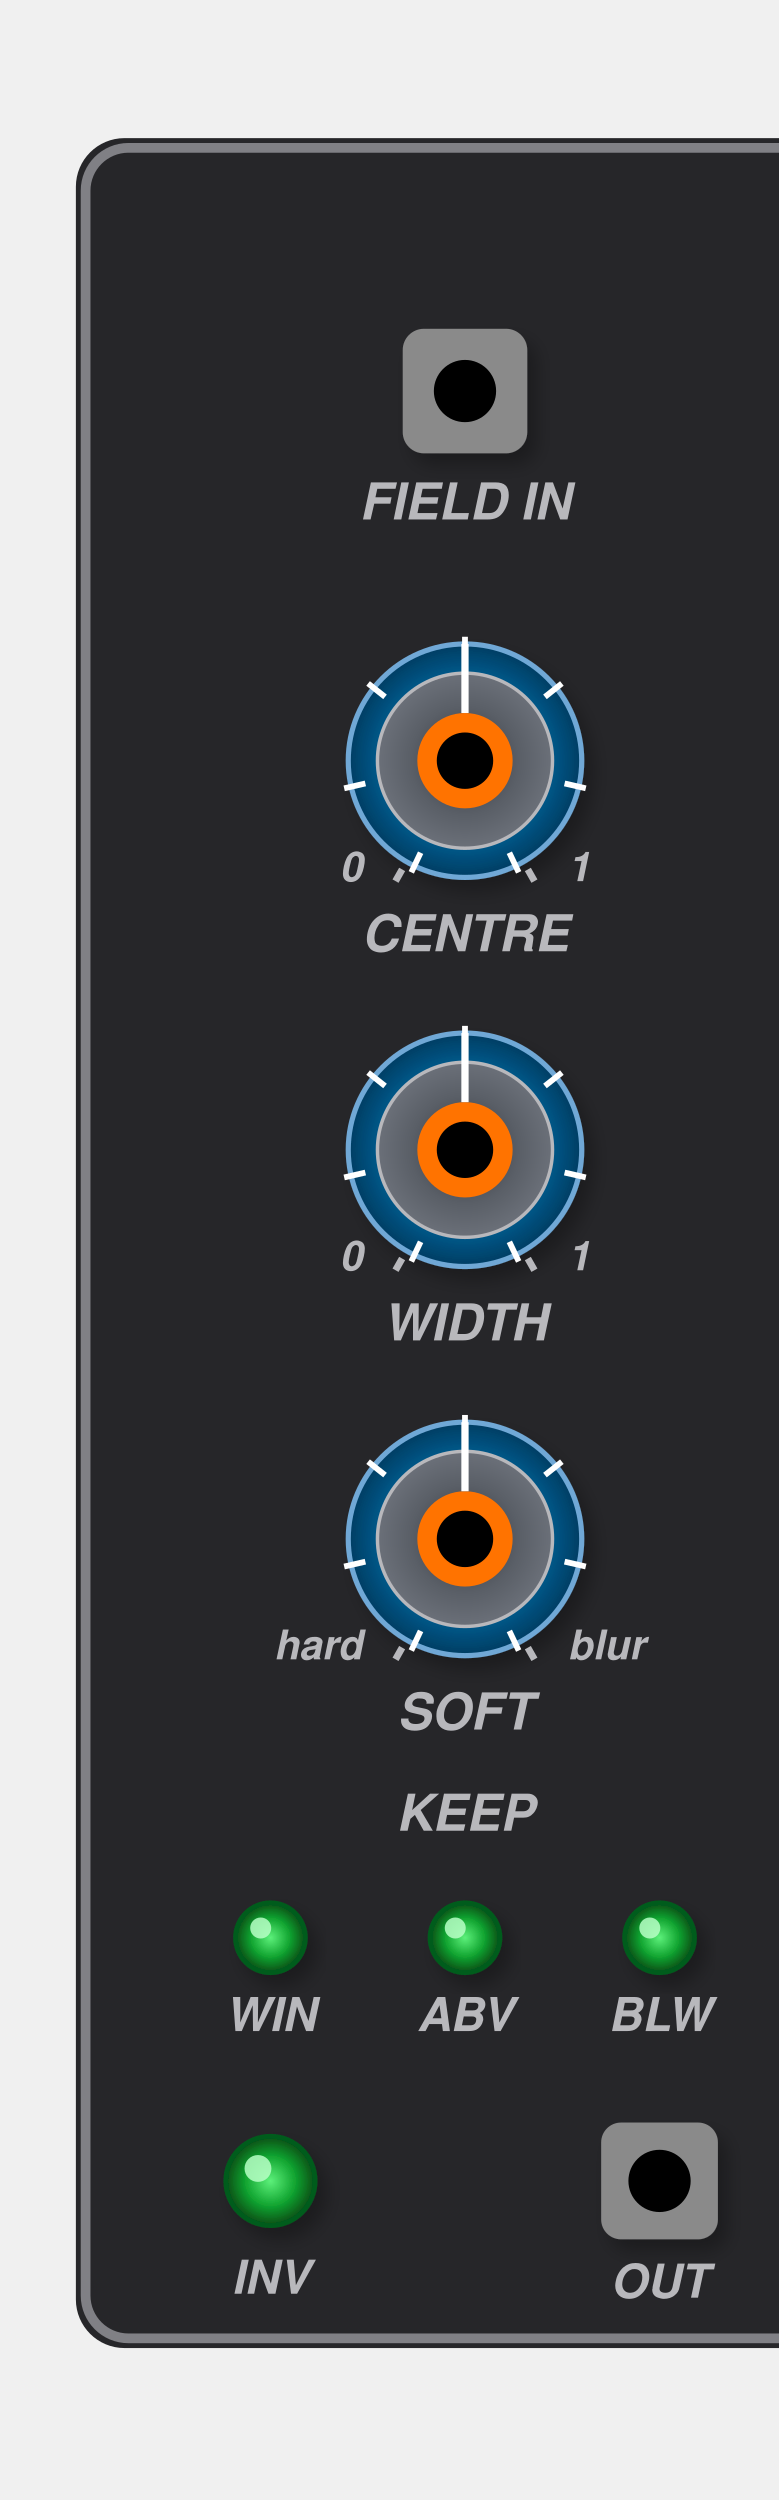
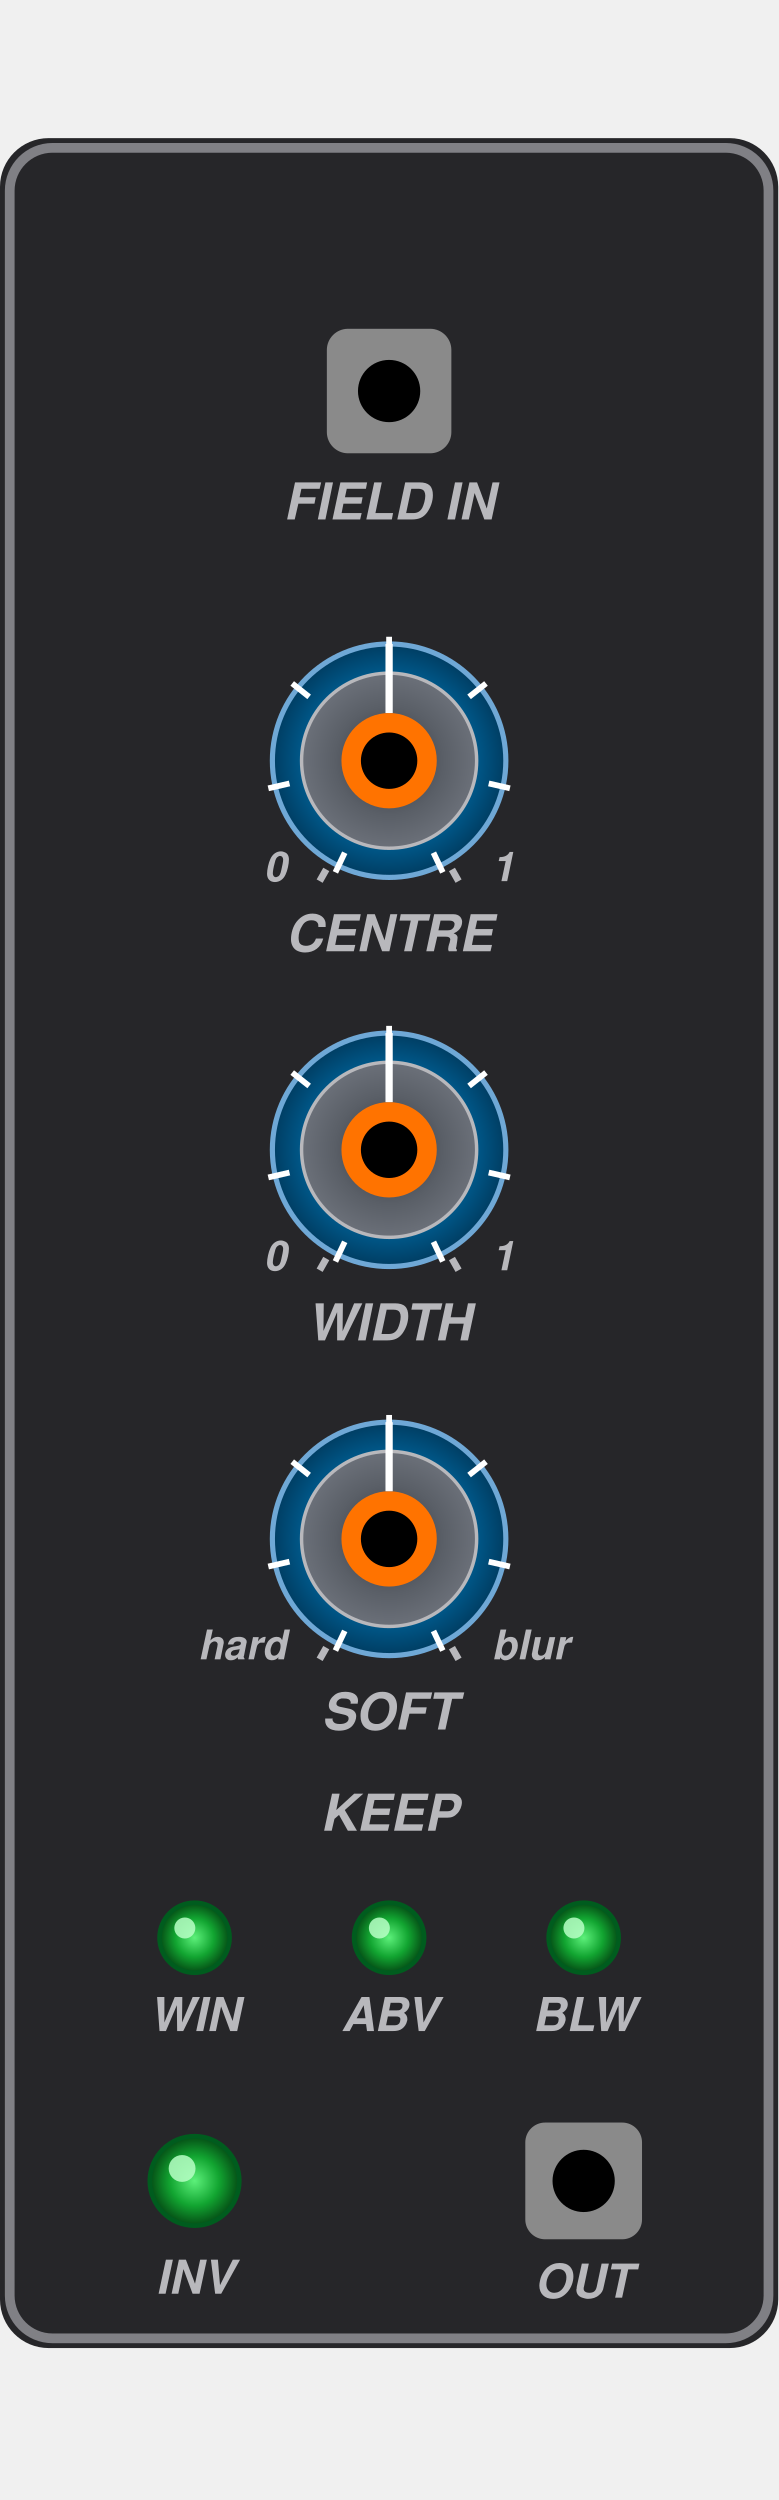
- <svg xmlns="http://www.w3.org/2000/svg" width="40mm" height="128.5mm" viewBox="0 0 40 128.5" font-family="Arial Narrow, Helvetica, Arial, sans-serif">
+ <svg xmlns="http://www.w3.org/2000/svg" width="40mm" height="128.5mm" viewBox="3.9 0 40 128.5" font-family="Arial Narrow, Helvetica, Arial, sans-serif">
  <defs>
-     <filter id="softShadow" x="-30%" y="-30%" width="160%" height="160%">
-       <feDropShadow dx="0.473" dy="0.592" stdDeviation="0.473" flood-color="#000" flood-opacity=".28" />
-     </filter>
    <radialGradient id="blueRing">
      <stop offset="0" stop-color="#1688cc" />
      <stop offset="0.55" stop-color="#006da8" />
      <stop offset="1" stop-color="#003d62" />
    </radialGradient>
    <radialGradient id="blueDial">
      <stop offset="0" stop-color="#1d79b7" />
      <stop offset="0.6" stop-color="#00639a" />
      <stop offset="1" stop-color="#00456e" />
    </radialGradient>
    <radialGradient id="knobCap">
      <stop offset="0" stop-color="#3a3d43" />
      <stop offset="0.4" stop-color="#4c5058" />
      <stop offset="0.62" stop-color="#5a5f67" />
      <stop offset="1" stop-color="#6b7079" />
    </radialGradient>
    <radialGradient id="redLed">
      <stop offset="0" stop-color="#ff4a4a" />
      <stop offset="0.55" stop-color="#d00000" />
      <stop offset="1" stop-color="#650000" />
    </radialGradient>
    <radialGradient id="greenLed">
      <stop offset="0" stop-color="#5cf07a" />
      <stop offset="0.55" stop-color="#12a531" />
      <stop offset="1" stop-color="#054d15" />
    </radialGradient>
    <radialGradient id="orangeLed">
      <stop offset="0" stop-color="#ffbf5c" />
      <stop offset="0.55" stop-color="#ef7d00" />
      <stop offset="1" stop-color="#7a3a00" />
    </radialGradient>
  </defs>
  <g transform="translate(3.9 7.0994)">
    <rect x="0" y="0" width="40" height="113.591" rx="2.5" fill="#262629" />
    <rect x="0.5" y="0.5" width="39" height="112.591" rx="2.2" fill="none" stroke="#808085" stroke-width="0.5" />
    <g data-wcoast-port="fieldIn" data-wcoast-cx="20" data-wcoast-cy="13">
-       <rect x="16.80" y="9.80" width="6.40" height="6.40" rx="1.09" fill="#8a8a8a" data-wcoast-role="jackbody" filter="url(#softShadow)" />
+       <rect x="16.80" y="9.80" width="6.40" height="6.40" rx="1.09" fill="#8a8a8a" data-wcoast-role="jackbody" />
      <circle cx="20" cy="13" r="1.6" fill="#000000" data-wcoast-role="jackhole" />
    </g>
    <text x="20" y="19.6" font-size="2.606" font-weight="700" font-style="italic" fill="#b8b8bc" text-anchor="middle" font-family="Arial Narrow, Helvetica, Arial, sans-serif">FIELD IN</text>
    <text x="14.725" y="38.192" font-size="2.106" font-weight="700" font-style="italic" fill="#b8b8bc" text-anchor="end" font-family="Arial Narrow, Helvetica, Arial, sans-serif">0</text>
    <text x="25.275" y="38.192" font-size="2.106" font-weight="700" font-style="italic" fill="#b8b8bc" text-anchor="start" font-family="Arial Narrow, Helvetica, Arial, sans-serif">1</text>
    <g data-wcoast-param="centre" data-wcoast-cx="20" data-wcoast-cy="32" data-wcoast-angle-min="-150" data-wcoast-angle-max="150" data-wcoast-port="centreCv" data-wcoast-depth="centreDepth" data-wcoast-av="off">
-       <circle cx="20" cy="32" r="6" fill="url(#blueRing)" stroke="#6fa8d6" stroke-width="0.265" filter="url(#softShadow)" />
+       <circle cx="20" cy="32" r="6" fill="url(#blueRing)" stroke="#6fa8d6" stroke-width="0.265" />
      <circle cx="20" cy="32" r="4.5" fill="url(#knobCap)" stroke="#b8b8bc" stroke-width="0.176" />
      <line x1="16.77" y1="37.59" x2="16.43" y2="38.19" stroke="#b8b8bc" stroke-width="0.355" />
      <line x1="23.23" y1="37.59" x2="23.57" y2="38.19" stroke="#b8b8bc" stroke-width="0.355" />
      <circle cx="20" cy="32" r="2.45" fill="#ff7300" />
      <circle cx="20" cy="32" r="1.45" fill="#000000" data-wcoast-role="jackhole" />
      <g data-wcoast-role="indicator">
        <line x1="20.00" y1="25.63" x2="20.00" y2="26.75" stroke="#ffffff" stroke-width="0.298" />
        <line x1="24.98" y1="28.03" x2="24.11" y2="28.72" stroke="#ffffff" stroke-width="0.298" />
        <line x1="26.21" y1="33.42" x2="25.12" y2="33.17" stroke="#ffffff" stroke-width="0.298" />
        <line x1="22.76" y1="37.74" x2="22.28" y2="36.73" stroke="#ffffff" stroke-width="0.298" />
        <line x1="17.24" y1="37.74" x2="17.72" y2="36.73" stroke="#ffffff" stroke-width="0.298" />
        <line x1="13.79" y1="33.42" x2="14.88" y2="33.17" stroke="#ffffff" stroke-width="0.298" />
        <line x1="15.02" y1="28.03" x2="15.89" y2="28.72" stroke="#ffffff" stroke-width="0.298" />
        <line x1="20" y1="29.55" x2="20" y2="26.00" stroke="#ffffff" stroke-width="0.373" />
      </g>
    </g>
    <text x="20" y="41.8" font-size="2.606" font-weight="700" font-style="italic" fill="#b8b8bc" text-anchor="middle" font-family="Arial Narrow, Helvetica, Arial, sans-serif">CENTRE</text>
    <text x="14.725" y="58.192" font-size="2.106" font-weight="700" font-style="italic" fill="#b8b8bc" text-anchor="end" font-family="Arial Narrow, Helvetica, Arial, sans-serif">0</text>
    <text x="25.275" y="58.192" font-size="2.106" font-weight="700" font-style="italic" fill="#b8b8bc" text-anchor="start" font-family="Arial Narrow, Helvetica, Arial, sans-serif">1</text>
    <g data-wcoast-param="width" data-wcoast-cx="20" data-wcoast-cy="52" data-wcoast-angle-min="-150" data-wcoast-angle-max="150" data-wcoast-port="widthCv" data-wcoast-depth="widthDepth" data-wcoast-av="off">
-       <circle cx="20" cy="52" r="6" fill="url(#blueRing)" stroke="#6fa8d6" stroke-width="0.265" filter="url(#softShadow)" />
+       <circle cx="20" cy="52" r="6" fill="url(#blueRing)" stroke="#6fa8d6" stroke-width="0.265" />
      <circle cx="20" cy="52" r="4.5" fill="url(#knobCap)" stroke="#b8b8bc" stroke-width="0.176" />
      <line x1="16.77" y1="57.59" x2="16.43" y2="58.19" stroke="#b8b8bc" stroke-width="0.355" />
      <line x1="23.23" y1="57.59" x2="23.57" y2="58.19" stroke="#b8b8bc" stroke-width="0.355" />
      <circle cx="20" cy="52" r="2.45" fill="#ff7300" />
      <circle cx="20" cy="52" r="1.45" fill="#000000" data-wcoast-role="jackhole" />
      <g data-wcoast-role="indicator">
        <line x1="20.00" y1="45.63" x2="20.00" y2="46.75" stroke="#ffffff" stroke-width="0.298" />
        <line x1="24.98" y1="48.03" x2="24.11" y2="48.72" stroke="#ffffff" stroke-width="0.298" />
        <line x1="26.21" y1="53.42" x2="25.12" y2="53.17" stroke="#ffffff" stroke-width="0.298" />
        <line x1="22.76" y1="57.74" x2="22.28" y2="56.73" stroke="#ffffff" stroke-width="0.298" />
        <line x1="17.24" y1="57.74" x2="17.72" y2="56.73" stroke="#ffffff" stroke-width="0.298" />
        <line x1="13.79" y1="53.42" x2="14.88" y2="53.17" stroke="#ffffff" stroke-width="0.298" />
        <line x1="15.02" y1="48.03" x2="15.89" y2="48.72" stroke="#ffffff" stroke-width="0.298" />
        <line x1="20" y1="49.55" x2="20" y2="46.00" stroke="#ffffff" stroke-width="0.373" />
      </g>
    </g>
    <text x="20" y="61.8" font-size="2.606" font-weight="700" font-style="italic" fill="#b8b8bc" text-anchor="middle" font-family="Arial Narrow, Helvetica, Arial, sans-serif">WIDTH</text>
    <text x="14.725" y="78.192" font-size="2.106" font-weight="700" font-style="italic" fill="#b8b8bc" text-anchor="end" font-family="Arial Narrow, Helvetica, Arial, sans-serif">hard</text>
    <text x="25.275" y="78.192" font-size="2.106" font-weight="700" font-style="italic" fill="#b8b8bc" text-anchor="start" font-family="Arial Narrow, Helvetica, Arial, sans-serif">blur</text>
    <g data-wcoast-param="soft" data-wcoast-cx="20" data-wcoast-cy="72" data-wcoast-angle-min="-150" data-wcoast-angle-max="150" data-wcoast-port="softCv" data-wcoast-depth="softDepth" data-wcoast-av="off">
-       <circle cx="20" cy="72" r="6" fill="url(#blueRing)" stroke="#6fa8d6" stroke-width="0.265" filter="url(#softShadow)" />
+       <circle cx="20" cy="72" r="6" fill="url(#blueRing)" stroke="#6fa8d6" stroke-width="0.265" />
      <circle cx="20" cy="72" r="4.5" fill="url(#knobCap)" stroke="#b8b8bc" stroke-width="0.176" />
      <line x1="16.77" y1="77.59" x2="16.43" y2="78.19" stroke="#b8b8bc" stroke-width="0.355" />
      <line x1="23.23" y1="77.59" x2="23.57" y2="78.19" stroke="#b8b8bc" stroke-width="0.355" />
      <circle cx="20" cy="72" r="2.45" fill="#ff7300" />
      <circle cx="20" cy="72" r="1.45" fill="#000000" data-wcoast-role="jackhole" />
      <g data-wcoast-role="indicator">
        <line x1="20.00" y1="65.63" x2="20.00" y2="66.75" stroke="#ffffff" stroke-width="0.298" />
        <line x1="24.98" y1="68.03" x2="24.11" y2="68.72" stroke="#ffffff" stroke-width="0.298" />
        <line x1="26.21" y1="73.42" x2="25.12" y2="73.17" stroke="#ffffff" stroke-width="0.298" />
        <line x1="22.76" y1="77.74" x2="22.28" y2="76.73" stroke="#ffffff" stroke-width="0.298" />
        <line x1="17.24" y1="77.74" x2="17.72" y2="76.73" stroke="#ffffff" stroke-width="0.298" />
        <line x1="13.79" y1="73.42" x2="14.88" y2="73.17" stroke="#ffffff" stroke-width="0.298" />
        <line x1="15.02" y1="68.03" x2="15.89" y2="68.72" stroke="#ffffff" stroke-width="0.298" />
        <line x1="20" y1="69.55" x2="20" y2="66.00" stroke="#ffffff" stroke-width="0.373" />
      </g>
    </g>
    <text x="20" y="81.8" font-size="2.606" font-weight="700" font-style="italic" fill="#b8b8bc" text-anchor="middle" font-family="Arial Narrow, Helvetica, Arial, sans-serif">SOFT</text>
    <text x="20" y="87" font-size="2.606" font-weight="700" font-style="italic" fill="#b8b8bc" text-anchor="middle" font-family="Arial Narrow, Helvetica, Arial, sans-serif">KEEP</text>
    <g data-wcoast-param="mode">
-       <circle cx="10" cy="92.5" r="1.8" fill="url(#greenLed)" stroke="#005c1e" stroke-width="0.237" filter="url(#softShadow)" data-wcoast-role="step-indicator" data-wcoast-step="window" data-wcoast-led="green" />
+       <circle cx="10" cy="92.5" r="1.8" fill="url(#greenLed)" stroke="#005c1e" stroke-width="0.237" data-wcoast-role="step-indicator" data-wcoast-step="window" data-wcoast-led="green" />
      <circle cx="9.50" cy="92.00" r="0.54" fill="#b7ffc6" opacity="0.85" data-wcoast-role="led-gloss" pointer-events="none" />
      <text x="10" y="97.3" font-size="2.406" font-weight="700" font-style="italic" fill="#b8b8bc" text-anchor="middle" font-family="Arial Narrow, Helvetica, Arial, sans-serif">WIN</text>
-       <circle cx="20" cy="92.5" r="1.8" fill="url(#greenLed)" stroke="#005c1e" stroke-width="0.237" filter="url(#softShadow)" data-wcoast-role="step-indicator" data-wcoast-step="above" data-wcoast-led="green" />
+       <circle cx="20" cy="92.5" r="1.8" fill="url(#greenLed)" stroke="#005c1e" stroke-width="0.237" data-wcoast-role="step-indicator" data-wcoast-step="above" data-wcoast-led="green" />
      <circle cx="19.50" cy="92.00" r="0.54" fill="#b7ffc6" opacity="0.85" data-wcoast-role="led-gloss" pointer-events="none" />
      <text x="20" y="97.3" font-size="2.406" font-weight="700" font-style="italic" fill="#b8b8bc" text-anchor="middle" font-family="Arial Narrow, Helvetica, Arial, sans-serif">ABV</text>
-       <circle cx="30" cy="92.5" r="1.8" fill="url(#greenLed)" stroke="#005c1e" stroke-width="0.237" filter="url(#softShadow)" data-wcoast-role="step-indicator" data-wcoast-step="below" data-wcoast-led="green" />
+       <circle cx="30" cy="92.5" r="1.8" fill="url(#greenLed)" stroke="#005c1e" stroke-width="0.237" data-wcoast-role="step-indicator" data-wcoast-step="below" data-wcoast-led="green" />
      <circle cx="29.50" cy="92.00" r="0.54" fill="#b7ffc6" opacity="0.85" data-wcoast-role="led-gloss" pointer-events="none" />
      <text x="30" y="97.3" font-size="2.406" font-weight="700" font-style="italic" fill="#b8b8bc" text-anchor="middle" font-family="Arial Narrow, Helvetica, Arial, sans-serif">BLW</text>
    </g>
    <g data-wcoast-param="invert">
-       <circle cx="10" cy="105" r="2.3" fill="url(#greenLed)" stroke="#005c1e" stroke-width="0.237" filter="url(#softShadow)" data-wcoast-role="step-indicator" data-wcoast-step="on" data-wcoast-led="green" />
+       <circle cx="10" cy="105" r="2.3" fill="url(#greenLed)" stroke="#005c1e" stroke-width="0.237" data-wcoast-role="step-indicator" data-wcoast-step="on" data-wcoast-led="green" />
      <circle cx="9.36" cy="104.36" r="0.69" fill="#b7ffc6" opacity="0.85" data-wcoast-role="led-gloss" pointer-events="none" />
    </g>
    <text x="10" y="110.8" font-size="2.406" font-weight="700" font-style="italic" fill="#b8b8bc" text-anchor="middle" font-family="Arial Narrow, Helvetica, Arial, sans-serif">INV</text>
    <g data-wcoast-port="shapeOut" data-wcoast-cx="30" data-wcoast-cy="105">
-       <rect x="27.00" y="102.00" width="6.00" height="6.00" rx="1.02" fill="#8a8a8a" data-wcoast-role="jackbody" filter="url(#softShadow)" />
+       <rect x="27.00" y="102.00" width="6.00" height="6.00" rx="1.02" fill="#8a8a8a" data-wcoast-role="jackbody" />
      <circle cx="30" cy="105" r="1.6" fill="#000000" data-wcoast-role="jackhole" />
    </g>
    <text x="30" y="111" font-size="2.406" font-weight="700" font-style="italic" fill="#b8b8bc" text-anchor="middle" font-family="Arial Narrow, Helvetica, Arial, sans-serif">OUT</text>
  </g>
</svg>
